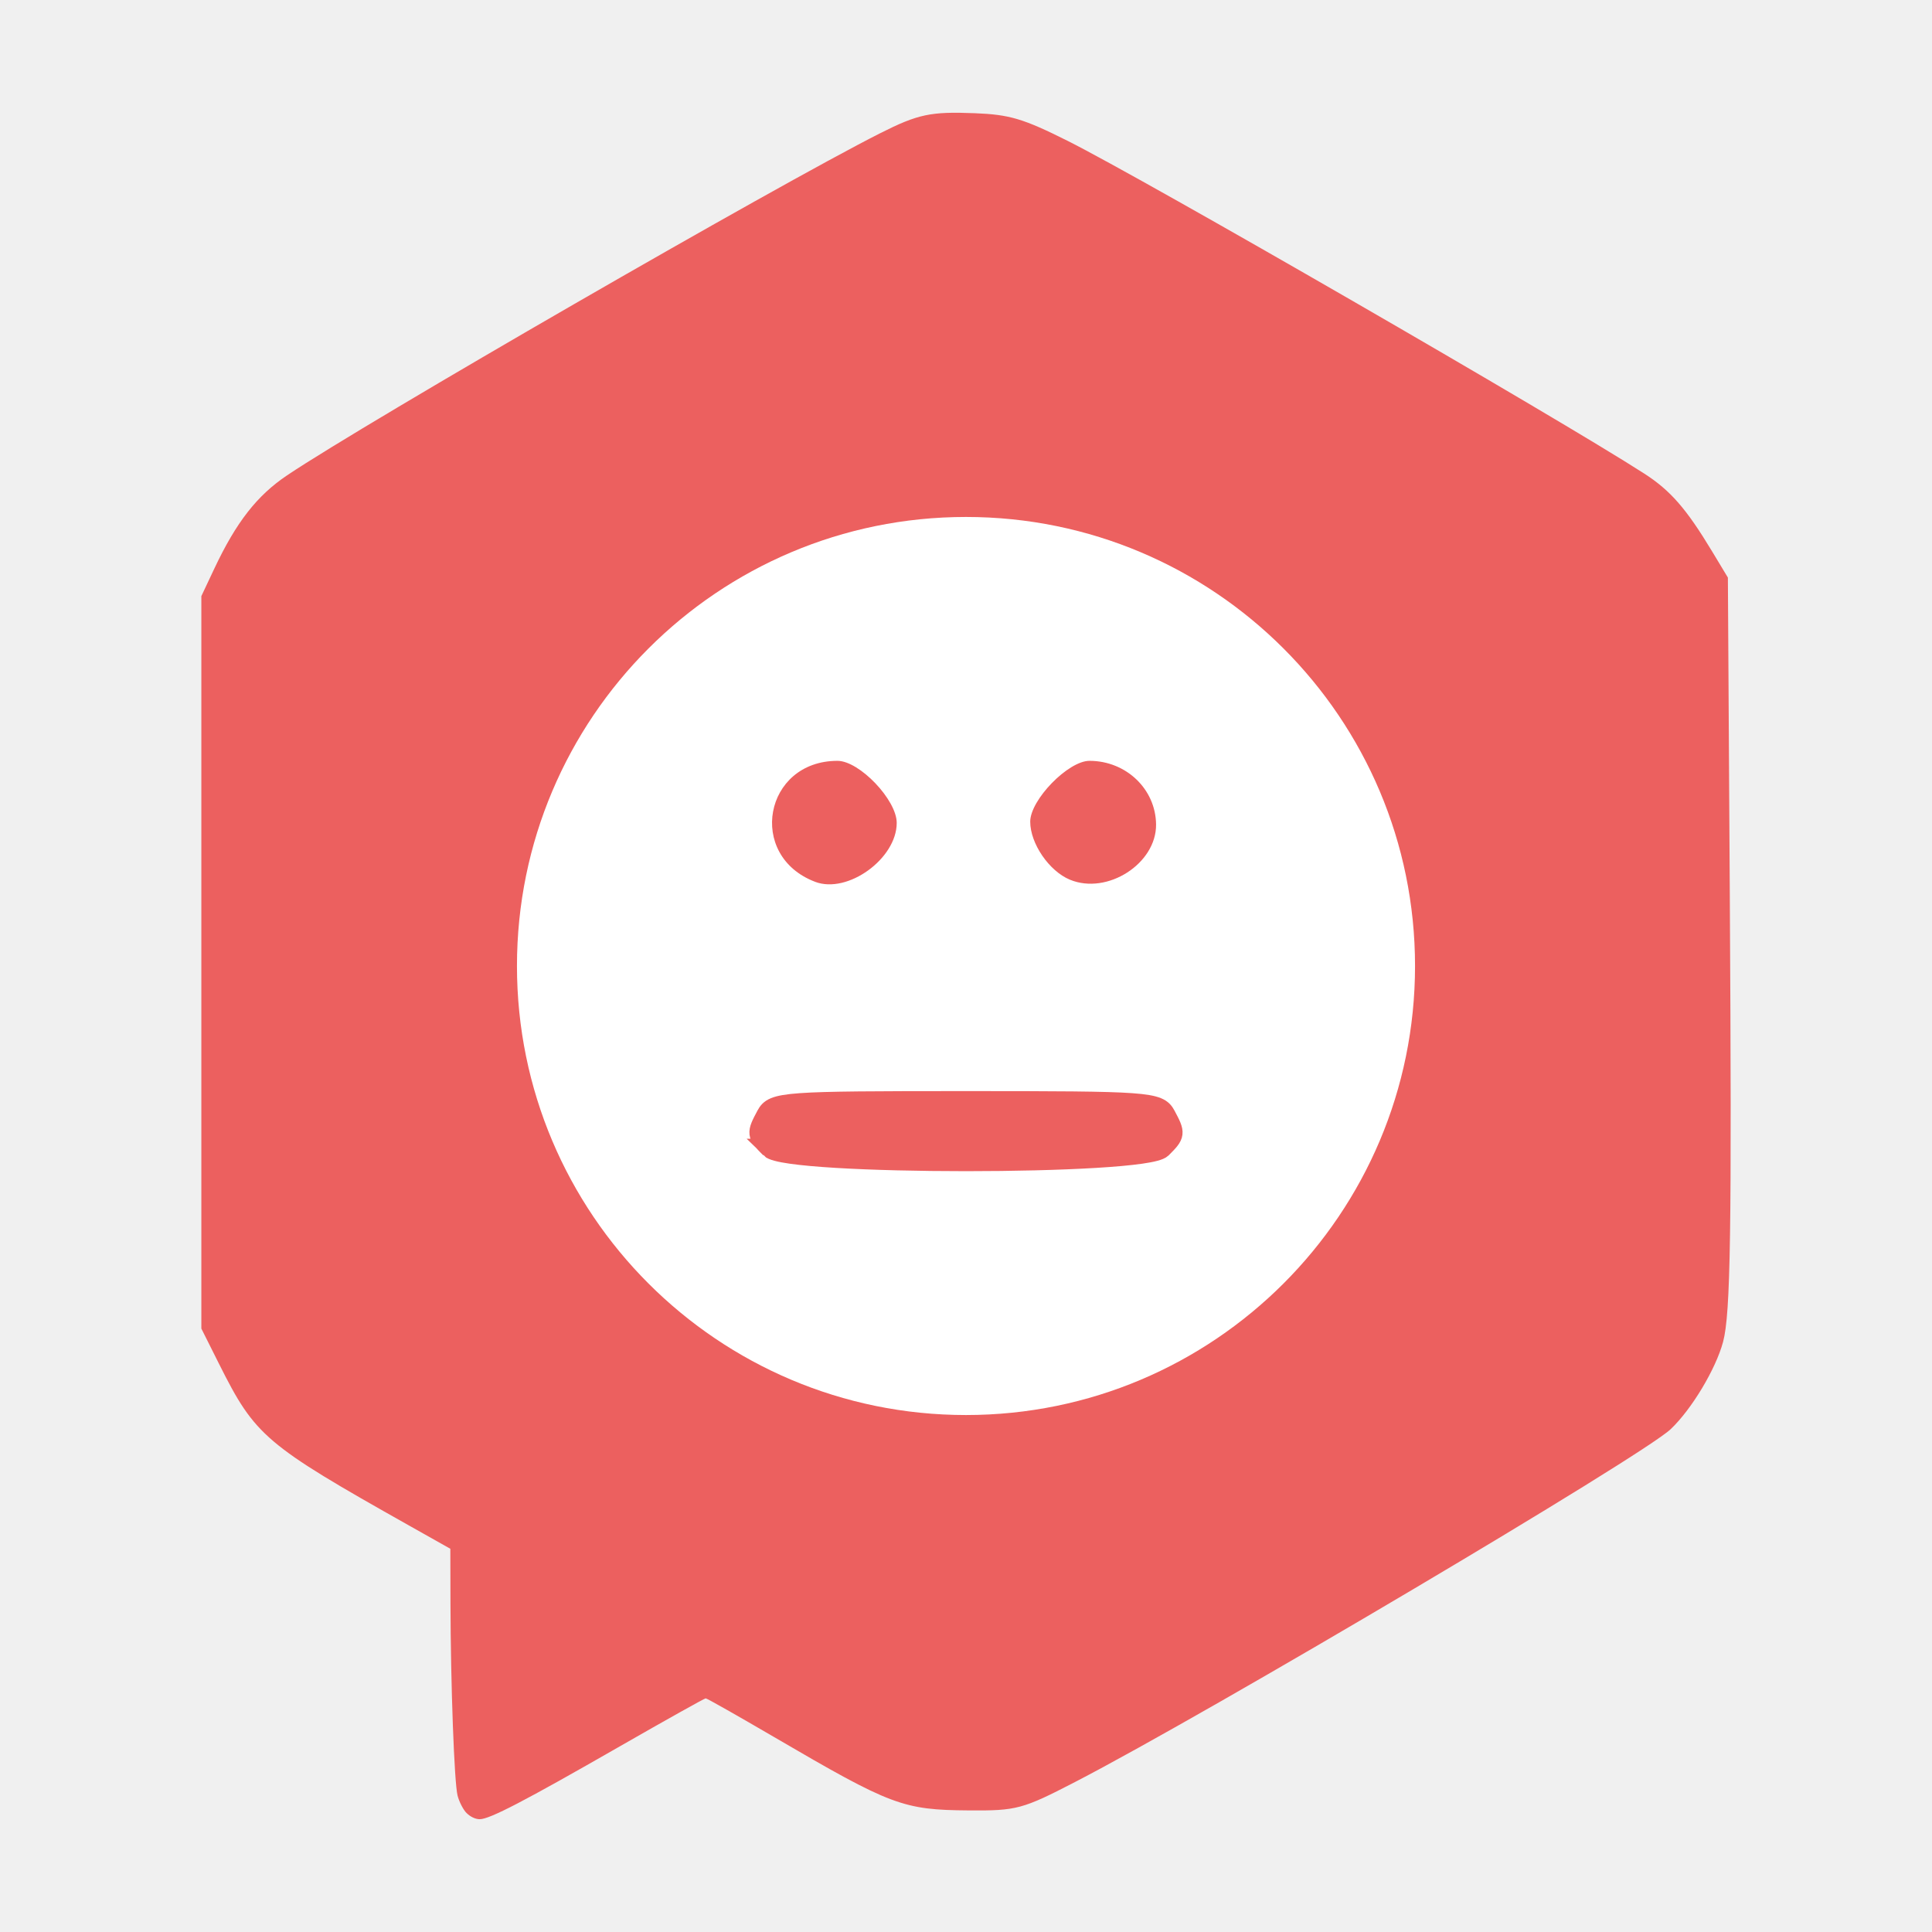
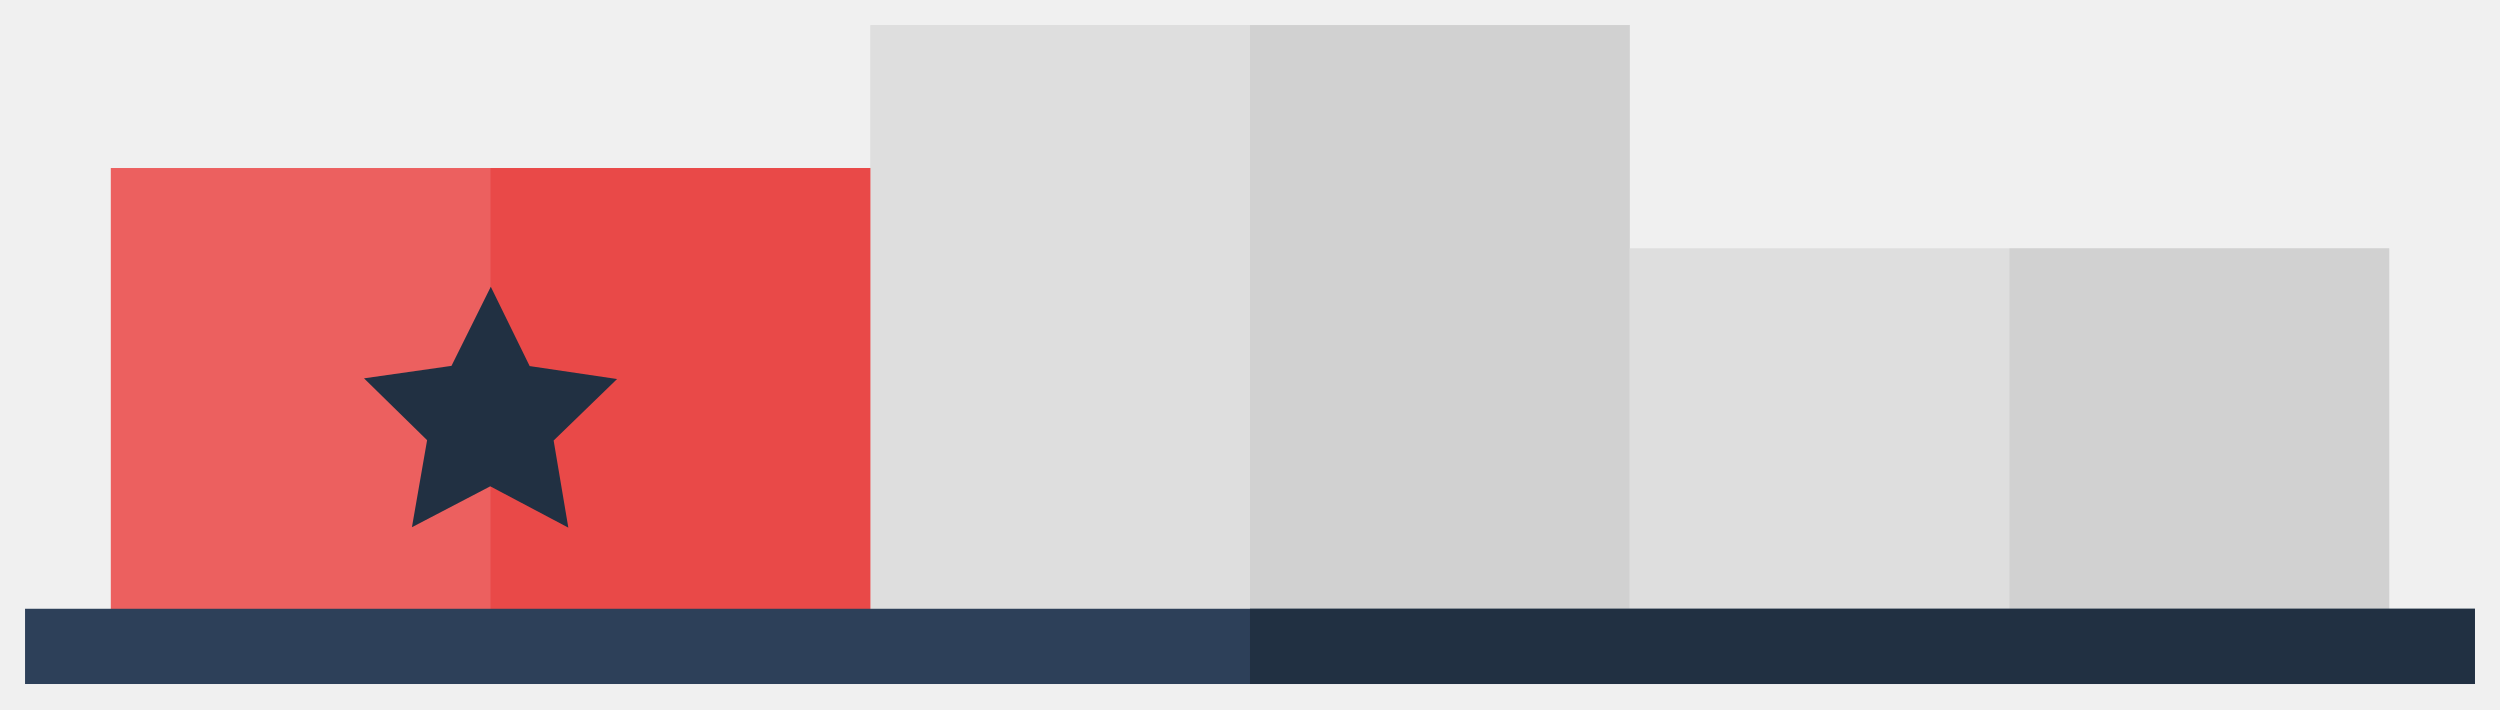
- <svg xmlns="http://www.w3.org/2000/svg" width="100" height="100" viewBox="0 0 100 100" id="svg4318" version="1.1">
-   <defs id="defs4320">
-     <pattern y="0" x="0" height="6" width="6" patternUnits="userSpaceOnUse" id="EMFhbasepattern" />
-     <pattern y="0" x="0" height="6" width="6" patternUnits="userSpaceOnUse" id="EMFhbasepattern-6" />
-   </defs>
-   <g id="layer1" transform="translate(0,-952.3622)">
-     <path style="fill:#ec605f;fill-opacity:1" d="m 24.153,1046.21 c -0.174,-0.174 -0.385,-0.582 -0.469,-0.907 -0.171,-0.659 -0.357,-5.724 -0.368,-10 l -0.007,-2.777 -2.158,-1.215 c -7.429,-4.182 -7.939,-4.616 -9.805,-8.338 l -0.924,-1.844 0,-18.956 0,-18.956 0.67,-1.421 c 1.136,-2.409 2.211,-3.786 3.771,-4.833 4.142,-2.779 25.276,-14.969 30.689,-17.702 1.967,-0.993 2.615,-1.13 4.908,-1.039 1.798,0.071 2.505,0.282 4.801,1.431 3.956,1.98 25.357,14.33 29.847,17.223 1.358,0.875 2.177,1.815 3.516,4.036 l 0.811,1.345 0.1,16.588 c 0.104,17.245 0.04,21.518 -0.348,22.969 -0.376,1.408 -1.627,3.493 -2.714,4.523 -1.46,1.384 -23.89,14.671 -30.82,18.257 -2.73,1.413 -3.034,1.494 -5.505,1.475 -3.417,-0.026 -4.009,-0.249 -10.07,-3.791 -1.891,-1.105 -3.489,-2.01 -3.551,-2.01 -0.061,0 -2.066,1.121 -4.455,2.491 -4.965,2.848 -6.729,3.765 -7.242,3.765 -0.219,0 -0.485,-0.124 -0.676,-0.316 z" id="path4311-0-72-1-7-1-3" />
-     <circle style="color:#000000;clip-rule:nonzero;display:inline;overflow:visible;visibility:visible;opacity:1;isolation:auto;mix-blend-mode:normal;color-interpolation:sRGB;color-interpolation-filters:linearRGB;solid-color:#000000;solid-opacity:1;fill:#ffffff;fill-opacity:1;fill-rule:nonzero;stroke:none;stroke-width:4;stroke-linecap:butt;stroke-linejoin:round;stroke-miterlimit:4;stroke-dasharray:none;stroke-dashoffset:0;stroke-opacity:1;color-rendering:auto;image-rendering:auto;shape-rendering:auto;text-rendering:auto;enable-background:accumulate" id="path5881-2-1-6-2-9" cx="50" cy="1002.362" r="23.242" />
-     <path style="fill:#ec605f;fill-opacity:1" d="m 39.724,1012.251 c -0.714,-0.714 -0.72,-0.765 -0.206,-1.725 0.377,-0.705 0.903,-0.743 10.35,-0.743 9.447,0 9.973,0.038 10.35,0.743 0.514,0.96 0.508,1.012 -0.206,1.725 -0.904,0.904 -19.385,0.904 -20.289,0 z m 2.468,-14.246 c -3.55,-1.347 -2.643,-6.262 1.156,-6.262 1.136,0 3.066,2.022 3.066,3.212 0,1.853 -2.54,3.689 -4.222,3.051 z m 13.188,-0.109 c -1.08,-0.447 -2.056,-1.874 -2.056,-3.005 0,-1.129 1.966,-3.148 3.067,-3.148 1.896,0 3.428,1.463 3.447,3.292 0.021,2.027 -2.524,3.661 -4.457,2.861 z" id="path5718-2-6-6" />
-     <path style="fill:#ec605f;fill-opacity:1;stroke:#ec605f;stroke-width:1;stroke-opacity:1" d="m 39.855,1011.804 c -0.714,-0.714 -0.72,-0.765 -0.206,-1.725 0.377,-0.705 0.903,-0.742 10.35,-0.742 9.447,0 9.973,0.038 10.35,0.742 0.514,0.96 0.508,1.012 -0.206,1.725 -0.904,0.904 -19.385,0.904 -20.289,0 z" id="path5718-9-7-4-6" />
+ <svg xmlns="http://www.w3.org/2000/svg" version="1.1" id="Layer_1" x="0px" y="0px" viewBox="0 0 499.066 141.546" xml:space="preserve" width="499.066" height="141.546">
+   <defs id="defs4292" />
+   <g id="g4260" transform="translate(-6.468277,-256.8008)" />
+   <g id="g4262" transform="translate(-6.468277,-256.8008)" />
+   <g id="g4264" transform="translate(-6.468277,-256.8008)" />
+   <g id="g4266" transform="translate(-6.468277,-256.8008)" />
+   <g id="g4268" transform="translate(-6.468277,-256.8008)" />
+   <g id="g4270" transform="translate(-6.468277,-256.8008)" />
+   <g id="g4272" transform="translate(-6.468277,-256.8008)" />
+   <g id="g4274" transform="translate(-6.468277,-256.8008)" />
+   <g id="g4276" transform="translate(-6.468277,-256.8008)" />
+   <g id="g4278" transform="translate(-6.468277,-256.8008)" />
+   <g id="g4280" transform="translate(-6.468277,-256.8008)" />
+   <g id="g4282" transform="translate(-6.468277,-256.8008)" />
+   <g id="g4284" transform="translate(-6.468277,-256.8008)" />
+   <g id="g4286" transform="translate(-6.468277,-256.8008)" />
+   <g id="g4288" transform="translate(-6.468277,-256.8008)" />
+   <g id="layer1" style="display:none" transform="translate(-6.468277,-256.8008)">
+     <rect x="180.195" y="261.801" style="fill:#3db39e;fill-opacity:1" width="151.613" height="124.036" id="rect4236" />
+     <rect x="256.001" y="261.801" style="fill:#38a390;fill-opacity:1" width="75.807" height="124.036" id="rect4238" />
+     <rect x="28.586" y="290.342" style="fill:#dedede;fill-opacity:1" width="151.613" height="95.494" id="rect4240" />
+     <rect x="104.388" y="290.342" style="fill:#c8c8c8;fill-opacity:0.594" width="75.807" height="95.494" id="rect4242" />
+     <rect x="331.808" y="306.366" style="fill:#dedede;fill-opacity:1" width="151.613" height="79.471" id="rect4244" />
+     <rect x="407.615" y="306.366" style="fill:#c8c8c8;fill-opacity:0.594" width="75.807" height="79.471" id="rect4246" />
+     <rect x="11.468" y="378.325" style="fill:#2d4059;fill-opacity:1" width="489.066" height="15.022" id="rect4248" />
+     <rect x="255.996" y="378.325" style="fill:#213042;fill-opacity:1" width="244.528" height="15.022" id="rect4250" />
+     <path style="opacity:1;fill:#213042;fill-opacity:1;stroke:none;stroke-width:2.4;stroke-linecap:round;stroke-linejoin:round;stroke-miterlimit:4;stroke-dasharray:none;stroke-dashoffset:0;stroke-opacity:1" id="path4381" d="m 265.791,279.135 -0.698,17.624 -13.564,-11.274 -16.977,4.782 6.531,-16.384 -9.794,-14.668 17.6,1.148 10.923,-13.848 4.347,17.093 16.545,6.11 z" transform="matrix(0.9787169,-0.2052149,0.2052149,0.9787169,-48.81927,111.8216)" />
+   </g>
+   <g transform="translate(-6.468277,-256.8008)" style="display:none" id="g4507">
+     <rect id="rect4509" height="124.036" width="151.613" style="fill:#dedede;fill-opacity:1" y="261.801" x="180.195" />
+     <rect id="rect4511" height="124.036" width="75.807" style="fill:#d1d1d1;fill-opacity:1" y="261.801" x="256.001" />
+     <rect id="rect4513" height="95.494" width="151.613" style="fill:#3db39e;fill-opacity:1" y="290.342" x="28.586" />
+     <rect id="rect4515" height="95.494" width="75.807" style="fill:#38a390;fill-opacity:1" y="290.342" x="104.388" />
+     <rect id="rect4517" height="79.471" width="151.613" style="fill:#dedede;fill-opacity:1" y="306.366" x="331.808" />
+     <rect id="rect4519" height="79.471" width="75.807" style="fill:#c8c8c8;fill-opacity:0.594" y="306.366" x="407.615" />
+     <rect id="rect4521" height="15.022" width="489.066" style="fill:#2d4059;fill-opacity:1" y="378.325" x="11.468" />
+     <rect id="rect4523" height="15.022" width="244.528" style="fill:#213042;fill-opacity:1" y="378.325" x="255.996" />
+     <path transform="matrix(0.9787169,-0.2052149,0.2052149,0.9787169,-200.4283,126.092)" d="m 265.791,279.135 -0.698,17.624 -13.564,-11.274 -16.977,4.782 6.531,-16.384 -9.794,-14.668 17.6,1.148 10.923,-13.848 4.347,17.093 16.545,6.11 z" id="path4525" style="opacity:1;fill:#213042;fill-opacity:1;stroke:none;stroke-width:2.4;stroke-linecap:round;stroke-linejoin:round;stroke-miterlimit:4;stroke-dasharray:none;stroke-dashoffset:0;stroke-opacity:1" />
+   </g>
+   <g id="g4527" style="display:none" transform="translate(-6.468277,-256.8008)">
+     <rect x="180.195" y="261.801" style="fill:#dedede;fill-opacity:1" width="151.613" height="124.036" id="rect4529" />
+     <rect x="256.001" y="261.801" style="fill:#d1d1d1;fill-opacity:1" width="75.807" height="124.036" id="rect4531" />
+     <rect x="28.586" y="290.342" style="fill:#dedede;fill-opacity:1" width="151.613" height="95.494" id="rect4533" />
+     <rect x="104.388" y="290.342" style="fill:#d1d1d1;fill-opacity:1" width="75.807" height="95.494" id="rect4535" />
+     <rect x="331.808" y="306.366" style="fill:#3db39e;fill-opacity:1" width="151.613" height="79.471" id="rect4537" />
+     <rect x="407.615" y="306.366" style="fill:#38a390;fill-opacity:1" width="75.807" height="79.471" id="rect4539" />
+     <rect x="11.468" y="378.325" style="fill:#2d4059;fill-opacity:1" width="489.066" height="15.022" id="rect4541" />
+     <rect x="255.996" y="378.325" style="fill:#213042;fill-opacity:1" width="244.528" height="15.022" id="rect4543" />
+     <path style="opacity:1;fill:#213042;fill-opacity:1;stroke:none;stroke-width:2.4;stroke-linecap:round;stroke-linejoin:round;stroke-miterlimit:4;stroke-dasharray:none;stroke-dashoffset:0;stroke-opacity:1" id="path4545" d="m 265.791,279.135 -0.698,17.624 -13.564,-11.274 -16.977,4.782 6.531,-16.384 -9.794,-14.668 17.6,1.148 10.923,-13.848 4.347,17.093 16.545,6.11 z" transform="matrix(0.9787169,-0.2052149,0.2052149,0.9787169,102.7938,134.104)" />
+   </g>
+   <g transform="translate(-6.468277,-256.8008)" style="display:none" id="g4567">
+     <rect id="rect4569" height="124.036" width="151.613" style="fill:#ffd460;fill-opacity:1" y="261.801" x="180.195" />
+     <rect id="rect4571" height="124.036" width="75.807" style="fill:#ffc834;fill-opacity:1" y="261.801" x="256.001" />
+     <rect id="rect4573" height="95.494" width="151.613" style="fill:#dedede;fill-opacity:1" y="290.342" x="28.586" />
+     <rect id="rect4575" height="95.494" width="75.807" style="fill:#c8c8c8;fill-opacity:0.594" y="290.342" x="104.388" />
+     <rect id="rect4577" height="79.471" width="151.613" style="fill:#dedede;fill-opacity:1" y="306.366" x="331.808" />
+     <rect id="rect4579" height="79.471" width="75.807" style="fill:#c8c8c8;fill-opacity:0.594" y="306.366" x="407.615" />
+     <rect id="rect4581" height="15.022" width="489.066" style="fill:#2d4059;fill-opacity:1" y="378.325" x="11.468" />
+     <rect id="rect4583" height="15.022" width="244.528" style="fill:#213042;fill-opacity:1" y="378.325" x="255.996" />
+     <path transform="matrix(0.9787169,-0.2052149,0.2052149,0.9787169,-48.81927,111.8216)" d="m 265.791,279.135 -0.698,17.624 -13.564,-11.274 -16.977,4.782 6.531,-16.384 -9.794,-14.668 17.6,1.148 10.923,-13.848 4.347,17.093 16.545,6.11 z" id="path4585" style="opacity:1;fill:#213042;fill-opacity:1;stroke:none;stroke-width:2.4;stroke-linecap:round;stroke-linejoin:round;stroke-miterlimit:4;stroke-dasharray:none;stroke-dashoffset:0;stroke-opacity:1" />
+   </g>
+   <g id="g4587" style="display:none" transform="translate(-6.468277,-256.8008)">
+     <rect x="180.195" y="261.801" style="fill:#dedede;fill-opacity:1" width="151.613" height="124.036" id="rect4589" />
+     <rect x="256.001" y="261.801" style="fill:#d1d1d1;fill-opacity:1" width="75.807" height="124.036" id="rect4591" />
+     <rect x="28.586" y="290.342" style="fill:#ffd460;fill-opacity:1" width="151.613" height="95.494" id="rect4593" />
+     <rect x="104.388" y="290.342" style="fill:#ffc834;fill-opacity:1" width="75.807" height="95.494" id="rect4595" />
+     <rect x="331.808" y="306.366" style="fill:#dedede;fill-opacity:1" width="151.613" height="79.471" id="rect4597" />
+     <rect x="407.615" y="306.366" style="fill:#c8c8c8;fill-opacity:0.594" width="75.807" height="79.471" id="rect4599" />
+     <rect x="11.468" y="378.325" style="fill:#2d4059;fill-opacity:1" width="489.066" height="15.022" id="rect4601" />
+     <rect x="255.996" y="378.325" style="fill:#213042;fill-opacity:1" width="244.528" height="15.022" id="rect4603" />
+     <path style="opacity:1;fill:#213042;fill-opacity:1;stroke:none;stroke-width:2.4;stroke-linecap:round;stroke-linejoin:round;stroke-miterlimit:4;stroke-dasharray:none;stroke-dashoffset:0;stroke-opacity:1" id="path4605" d="m 265.791,279.135 -0.698,17.624 -13.564,-11.274 -16.977,4.782 6.531,-16.384 -9.794,-14.668 17.6,1.148 10.923,-13.848 4.347,17.093 16.545,6.11 z" transform="matrix(0.9787169,-0.2052149,0.2052149,0.9787169,-200.4283,126.092)" />
+   </g>
+   <g transform="translate(-6.468277,-256.8008)" style="display:none" id="g4547">
+     <rect id="rect4549" height="124.036" width="151.613" style="fill:#dedede;fill-opacity:1" y="261.801" x="180.195" />
+     <rect id="rect4551" height="124.036" width="75.807" style="fill:#d1d1d1;fill-opacity:1" y="261.801" x="256.001" />
+     <rect id="rect4553" height="95.494" width="151.613" style="fill:#dedede;fill-opacity:1" y="290.342" x="28.586" />
+     <rect id="rect4555" height="95.494" width="75.807" style="fill:#d1d1d1;fill-opacity:1" y="290.342" x="104.388" />
+     <rect id="rect4557" height="79.471" width="151.613" style="fill:#ffd460;fill-opacity:1" y="306.366" x="331.808" />
+     <rect id="rect4559" height="79.471" width="75.807" style="fill:#ffc834;fill-opacity:1" y="306.366" x="407.615" />
+     <rect id="rect4561" height="15.022" width="489.066" style="fill:#2d4059;fill-opacity:1" y="378.325" x="11.468" />
+     <rect id="rect4563" height="15.022" width="244.528" style="fill:#213042;fill-opacity:1" y="378.325" x="255.996" />
+     <path transform="matrix(0.9787169,-0.2052149,0.2052149,0.9787169,102.7938,134.104)" d="m 265.791,279.135 -0.698,17.624 -13.564,-11.274 -16.977,4.782 6.531,-16.384 -9.794,-14.668 17.6,1.148 10.923,-13.848 4.347,17.093 16.545,6.11 z" id="path4565" style="opacity:1;fill:#213042;fill-opacity:1;stroke:none;stroke-width:2.4;stroke-linecap:round;stroke-linejoin:round;stroke-miterlimit:4;stroke-dasharray:none;stroke-dashoffset:0;stroke-opacity:1" />
+   </g>
+   <g id="g4687" style="display:none" transform="translate(-6.468277,-256.8008)">
+     <rect x="180.195" y="261.801" style="fill:#ec605f;fill-opacity:1" width="151.613" height="124.036" id="rect4689" />
+     <rect x="256.001" y="261.801" style="fill:#e94948;fill-opacity:1" width="75.807" height="124.036" id="rect4691" />
+     <rect x="28.586" y="290.342" style="fill:#dedede;fill-opacity:1" width="151.613" height="95.494" id="rect4693" />
+     <rect x="104.388" y="290.342" style="fill:#c8c8c8;fill-opacity:0.594" width="75.807" height="95.494" id="rect4695" />
+     <rect x="331.808" y="306.366" style="fill:#dedede;fill-opacity:1" width="151.613" height="79.471" id="rect4697" />
+     <rect x="407.615" y="306.366" style="fill:#c8c8c8;fill-opacity:0.594" width="75.807" height="79.471" id="rect4699" />
+     <rect x="11.468" y="378.325" style="fill:#2d4059;fill-opacity:1" width="489.066" height="15.022" id="rect4701" />
+     <rect x="255.996" y="378.325" style="fill:#213042;fill-opacity:1" width="244.528" height="15.022" id="rect4703" />
+     <path style="opacity:1;fill:#213042;fill-opacity:1;stroke:none;stroke-width:2.4;stroke-linecap:round;stroke-linejoin:round;stroke-miterlimit:4;stroke-dasharray:none;stroke-dashoffset:0;stroke-opacity:1" id="path4705" d="m 265.791,279.135 -0.698,17.624 -13.564,-11.274 -16.977,4.782 6.531,-16.384 -9.794,-14.668 17.6,1.148 10.923,-13.848 4.347,17.093 16.545,6.11 z" transform="matrix(0.9787169,-0.2052149,0.2052149,0.9787169,-48.81927,111.8216)" />
+   </g>
+   <g transform="translate(-6.468277,-256.8008)" style="display:inline" id="g4647">
+     <rect id="rect4649" height="124.036" width="151.613" style="fill:#dedede;fill-opacity:1" y="261.801" x="180.195" />
+     <rect id="rect4651" height="124.036" width="75.807" style="fill:#d1d1d1;fill-opacity:1" y="261.801" x="256.001" />
+     <rect id="rect4653" height="95.494" width="151.613" style="fill:#ec605f;fill-opacity:1" y="290.342" x="28.586" />
+     <rect id="rect4655" height="95.494" width="75.807" style="fill:#e94948;fill-opacity:1" y="290.342" x="104.388" />
+     <rect id="rect4657" height="79.471" width="151.613" style="fill:#dedede;fill-opacity:1" y="306.366" x="331.808" />
+     <rect id="rect4659" height="79.471" width="75.807" style="fill:#c8c8c8;fill-opacity:0.594" y="306.366" x="407.615" />
+     <rect id="rect4661" height="15.022" width="489.066" style="fill:#2d4059;fill-opacity:1" y="378.325" x="11.468" />
+     <rect id="rect4663" height="15.022" width="244.528" style="fill:#213042;fill-opacity:1" y="378.325" x="255.996" />
+     <path transform="matrix(0.9787169,-0.2052149,0.2052149,0.9787169,-200.4283,126.092)" d="m 265.791,279.135 -0.698,17.624 -13.564,-11.274 -16.977,4.782 6.531,-16.384 -9.794,-14.668 17.6,1.148 10.923,-13.848 4.347,17.093 16.545,6.11 z" id="path4665" style="opacity:1;fill:#213042;fill-opacity:1;stroke:none;stroke-width:2.4;stroke-linecap:round;stroke-linejoin:round;stroke-miterlimit:4;stroke-dasharray:none;stroke-dashoffset:0;stroke-opacity:1" />
+   </g>
+   <g id="g4607" style="display:none" transform="translate(-6.468277,-256.8008)">
+     <rect x="180.195" y="261.801" style="fill:#dedede;fill-opacity:1" width="151.613" height="124.036" id="rect4609" />
+     <rect x="256.001" y="261.801" style="fill:#d1d1d1;fill-opacity:1" width="75.807" height="124.036" id="rect4611" />
+     <rect x="28.586" y="290.342" style="fill:#dedede;fill-opacity:1" width="151.613" height="95.494" id="rect4613" />
+     <rect x="104.388" y="290.342" style="fill:#d1d1d1;fill-opacity:1" width="75.807" height="95.494" id="rect4615" />
+     <rect x="331.808" y="306.366" style="fill:#ec605f;fill-opacity:1" width="151.613" height="79.471" id="rect4617" />
+     <rect x="407.615" y="306.366" style="fill:#e94948;fill-opacity:1" width="75.807" height="79.471" id="rect4619" />
+     <rect x="11.468" y="378.325" style="fill:#2d4059;fill-opacity:1" width="489.066" height="15.022" id="rect4621" />
+     <rect x="255.996" y="378.325" style="fill:#213042;fill-opacity:1" width="244.528" height="15.022" id="rect4623" />
+     <path style="opacity:1;fill:#213042;fill-opacity:1;stroke:none;stroke-width:2.4;stroke-linecap:round;stroke-linejoin:round;stroke-miterlimit:4;stroke-dasharray:none;stroke-dashoffset:0;stroke-opacity:1" id="path4625" d="m 265.791,279.135 -0.698,17.624 -13.564,-11.274 -16.977,4.782 6.531,-16.384 -9.794,-14.668 17.6,1.148 10.923,-13.848 4.347,17.093 16.545,6.11 z" transform="matrix(0.9787169,-0.2052149,0.2052149,0.9787169,102.7938,134.104)" />
+   </g>
+   <g transform="translate(-6.468277,-256.8008)" style="display:none" id="g4707">
+     <rect id="rect4709" height="124.036" width="151.613" style="fill:#a1b870;fill-opacity:1" y="261.801" x="180.195" />
+     <rect id="rect4711" height="124.036" width="75.807" style="fill:#8fab55;fill-opacity:1" y="261.801" x="256.001" />
+     <rect id="rect4713" height="95.494" width="151.613" style="fill:#dedede;fill-opacity:1" y="290.342" x="28.586" />
+     <rect id="rect4715" height="95.494" width="75.807" style="fill:#c8c8c8;fill-opacity:0.594" y="290.342" x="104.388" />
+     <rect id="rect4717" height="79.471" width="151.613" style="fill:#dedede;fill-opacity:1" y="306.366" x="331.808" />
+     <rect id="rect4719" height="79.471" width="75.807" style="fill:#c8c8c8;fill-opacity:0.594" y="306.366" x="407.615" />
+     <rect id="rect4721" height="15.022" width="489.066" style="fill:#2d4059;fill-opacity:1" y="378.325" x="11.468" />
+     <rect id="rect4723" height="15.022" width="244.528" style="fill:#213042;fill-opacity:1" y="378.325" x="255.996" />
+     <path transform="matrix(0.9787169,-0.2052149,0.2052149,0.9787169,-48.81927,111.8216)" d="m 265.791,279.135 -0.698,17.624 -13.564,-11.274 -16.977,4.782 6.531,-16.384 -9.794,-14.668 17.6,1.148 10.923,-13.848 4.347,17.093 16.545,6.11 z" id="path4725" style="opacity:1;fill:#213042;fill-opacity:1;stroke:none;stroke-width:2.4;stroke-linecap:round;stroke-linejoin:round;stroke-miterlimit:4;stroke-dasharray:none;stroke-dashoffset:0;stroke-opacity:1" />
+   </g>
+   <g id="g4667" style="display:none" transform="translate(-6.468277,-256.8008)">
+     <rect x="180.195" y="261.801" style="fill:#dedede;fill-opacity:1" width="151.613" height="124.036" id="rect4669" />
+     <rect x="256.001" y="261.801" style="fill:#d1d1d1;fill-opacity:1" width="75.807" height="124.036" id="rect4671" />
+     <rect x="28.586" y="290.342" style="fill:#a1b870;fill-opacity:1" width="151.613" height="95.494" id="rect4673" />
+     <rect x="104.388" y="290.342" style="fill:#8fab55;fill-opacity:1" width="75.807" height="95.494" id="rect4675" />
+     <rect x="331.808" y="306.366" style="fill:#dedede;fill-opacity:1" width="151.613" height="79.471" id="rect4677" />
+     <rect x="407.615" y="306.366" style="fill:#c8c8c8;fill-opacity:0.594" width="75.807" height="79.471" id="rect4679" />
+     <rect x="11.468" y="378.325" style="fill:#2d4059;fill-opacity:1" width="489.066" height="15.022" id="rect4681" />
+     <rect x="255.996" y="378.325" style="fill:#213042;fill-opacity:1" width="244.528" height="15.022" id="rect4683" />
+     <path style="opacity:1;fill:#213042;fill-opacity:1;stroke:none;stroke-width:2.4;stroke-linecap:round;stroke-linejoin:round;stroke-miterlimit:4;stroke-dasharray:none;stroke-dashoffset:0;stroke-opacity:1" id="path4685" d="m 265.791,279.135 -0.698,17.624 -13.564,-11.274 -16.977,4.782 6.531,-16.384 -9.794,-14.668 17.6,1.148 10.923,-13.848 4.347,17.093 16.545,6.11 z" transform="matrix(0.9787169,-0.2052149,0.2052149,0.9787169,-200.4283,126.092)" />
+   </g>
+   <g transform="translate(-6.468277,-256.8008)" style="display:none" id="g4627">
+     <rect id="rect4629" height="124.036" width="151.613" style="fill:#dedede;fill-opacity:1" y="261.801" x="180.195" />
+     <rect id="rect4631" height="124.036" width="75.807" style="fill:#d1d1d1;fill-opacity:1" y="261.801" x="256.001" />
+     <rect id="rect4633" height="95.494" width="151.613" style="fill:#dedede;fill-opacity:1" y="290.342" x="28.586" />
+     <rect id="rect4635" height="95.494" width="75.807" style="fill:#d1d1d1;fill-opacity:1" y="290.342" x="104.388" />
+     <rect id="rect4637" height="79.471" width="151.613" style="fill:#a1b870;fill-opacity:1" y="306.366" x="331.808" />
+     <rect id="rect4639" height="79.471" width="75.807" style="fill:#8fab55;fill-opacity:1" y="306.366" x="407.615" />
+     <rect id="rect4641" height="15.022" width="489.066" style="fill:#2d4059;fill-opacity:1" y="378.325" x="11.468" />
+     <rect id="rect4643" height="15.022" width="244.528" style="fill:#213042;fill-opacity:1" y="378.325" x="255.996" />
+     <path transform="matrix(0.9787169,-0.2052149,0.2052149,0.9787169,102.7938,134.104)" d="m 265.791,279.135 -0.698,17.624 -13.564,-11.274 -16.977,4.782 6.531,-16.384 -9.794,-14.668 17.6,1.148 10.923,-13.848 4.347,17.093 16.545,6.11 z" id="path4645" style="opacity:1;fill:#213042;fill-opacity:1;stroke:none;stroke-width:2.4;stroke-linecap:round;stroke-linejoin:round;stroke-miterlimit:4;stroke-dasharray:none;stroke-dashoffset:0;stroke-opacity:1" />
+   </g>
+   <g id="layer2" style="display:none" transform="translate(-11.46828,-49.17894)">
+     <circle style="display:inline;opacity:1;fill:#213042;fill-opacity:1;stroke:none;stroke-width:2.4;stroke-linecap:round;stroke-linejoin:round;stroke-miterlimit:4;stroke-dasharray:none;stroke-dashoffset:0;stroke-opacity:1" id="path4345" cx="118.429" cy="-28.411" r="20.717" />
+     <circle style="display:inline;opacity:1;fill:#3db39e;fill-opacity:1;stroke:none;stroke-width:2.4;stroke-linecap:round;stroke-linejoin:round;stroke-miterlimit:4;stroke-dasharray:none;stroke-dashoffset:0;stroke-opacity:1" id="path4345-6" cx="223.983" cy="-28.411" r="20.717" />
+     <circle style="display:inline;opacity:1;fill:#ffd460;fill-opacity:1;stroke:none;stroke-width:2.4;stroke-linecap:round;stroke-linejoin:round;stroke-miterlimit:4;stroke-dasharray:none;stroke-dashoffset:0;stroke-opacity:1" id="path4345-6-9" cx="276.76" cy="-28.411" r="20.717" />
+     <circle style="display:inline;opacity:1;fill:#a1b870;fill-opacity:1;stroke:none;stroke-width:2.4;stroke-linecap:round;stroke-linejoin:round;stroke-miterlimit:4;stroke-dasharray:none;stroke-dashoffset:0;stroke-opacity:1" id="path4345-69" cx="329.537" cy="-28.411" r="20.717" />
+     <circle style="display:inline;opacity:1;fill:#ec605f;fill-opacity:1;stroke:none;stroke-width:2.4;stroke-linecap:round;stroke-linejoin:round;stroke-miterlimit:4;stroke-dasharray:none;stroke-dashoffset:0;stroke-opacity:1" id="path4345-6-99" cx="382.313" cy="-28.411" r="20.717" />
+     <circle style="display:inline;opacity:1;fill:#2d4059;fill-opacity:1;stroke:none;stroke-width:2.4;stroke-linecap:round;stroke-linejoin:round;stroke-miterlimit:4;stroke-dasharray:none;stroke-dashoffset:0;stroke-opacity:1" id="path4345-6-99-9" cx="171.206" cy="-28.411" r="20.717" />
  </g>
</svg>
